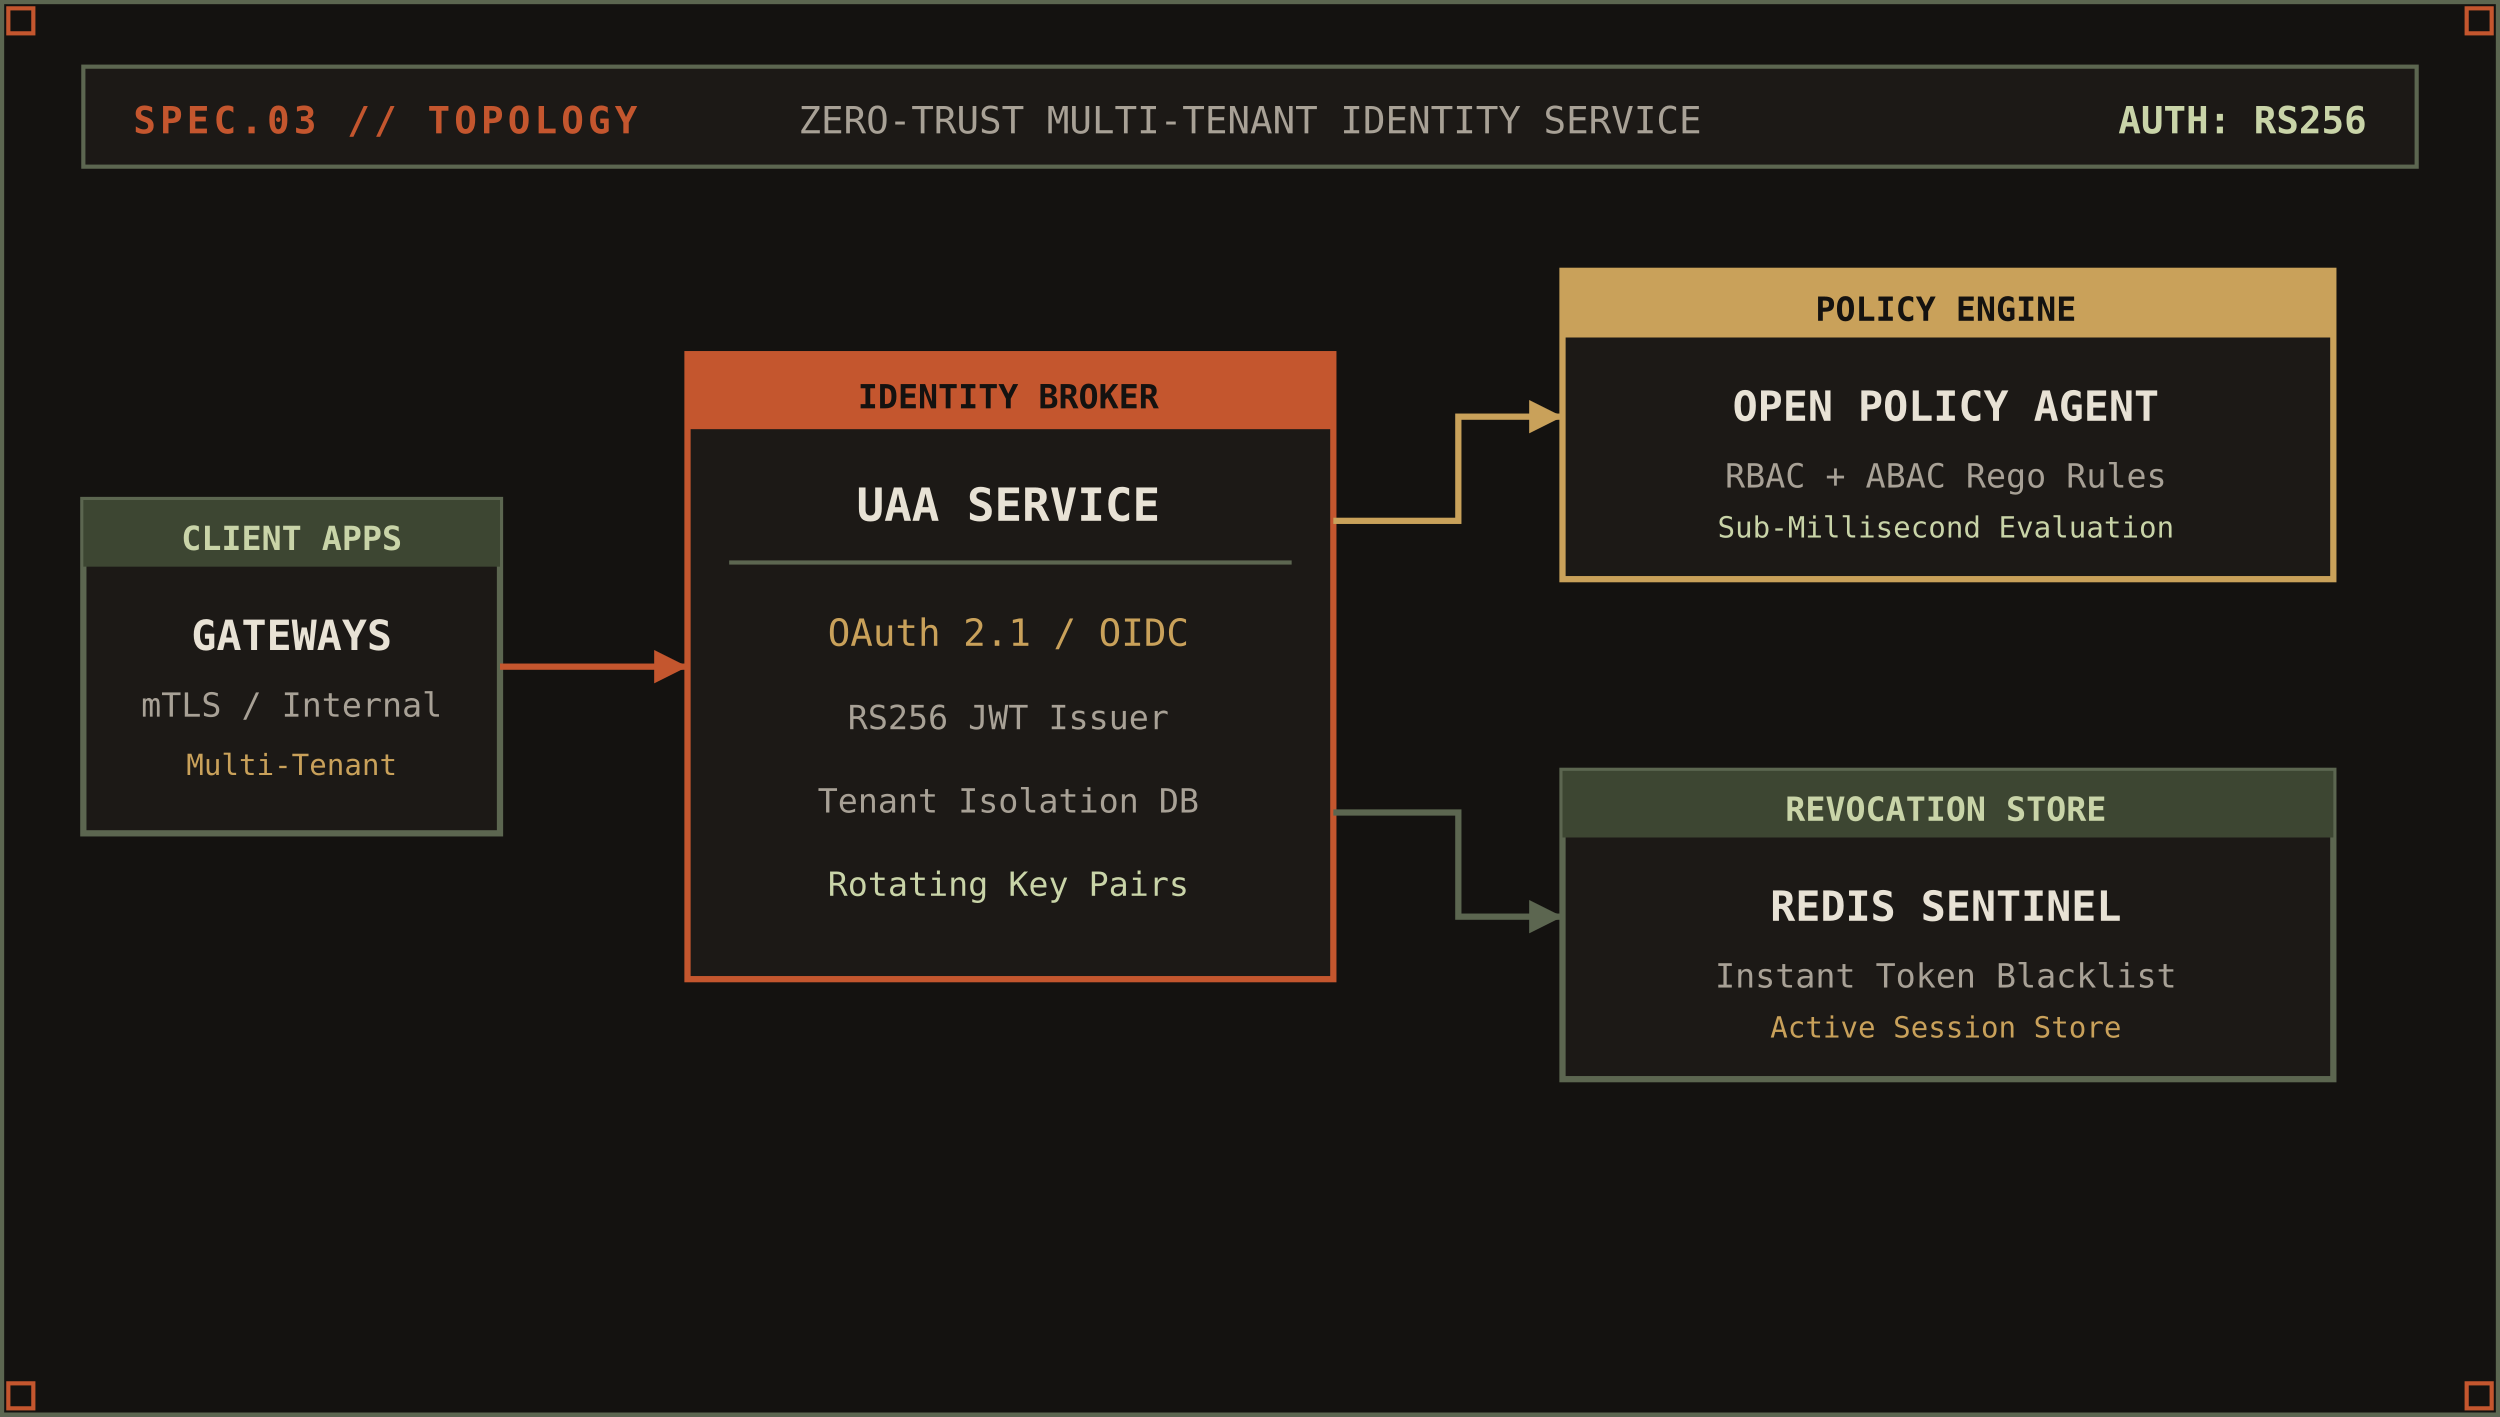
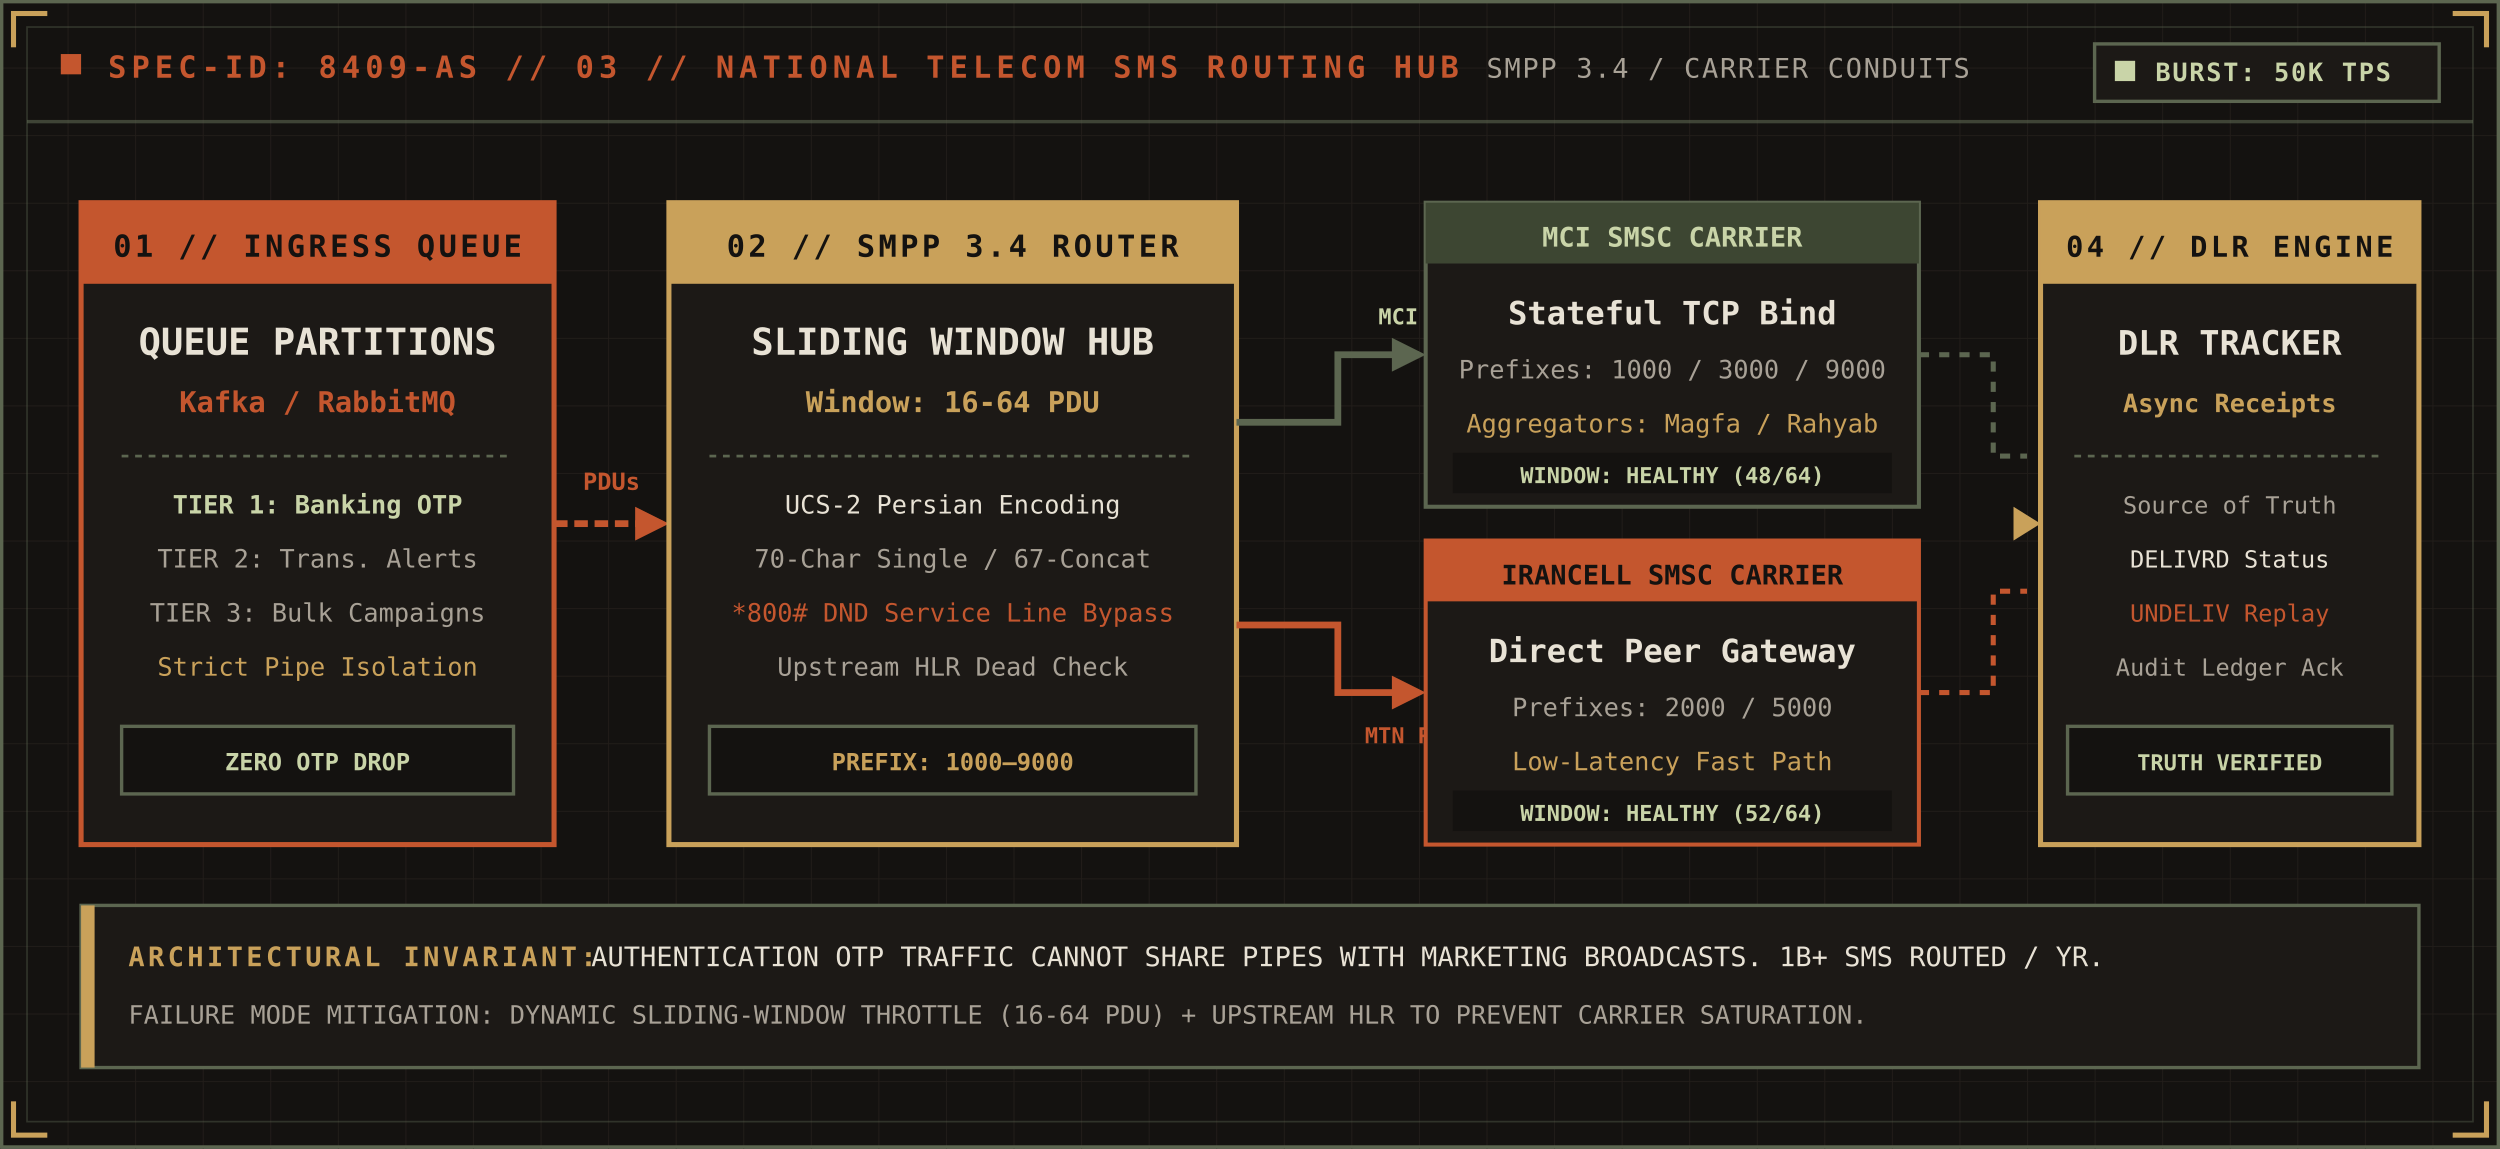
- <svg xmlns="http://www.w3.org/2000/svg" viewBox="0 0 600 340" width="100%" height="100%" fill="none">
-   <rect width="600" height="340" fill="#141210" />
-   <rect x="0.5" y="0.5" width="599" height="339" stroke="#5c6650" stroke-width="1" />
-   <rect x="2" y="2" width="6" height="6" fill="#141210" stroke="#c4562e" stroke-width="1" />
-   <rect x="592" y="2" width="6" height="6" fill="#141210" stroke="#c4562e" stroke-width="1" />
-   <rect x="2" y="332" width="6" height="6" fill="#141210" stroke="#c4562e" stroke-width="1" />
-   <rect x="592" y="332" width="6" height="6" fill="#141210" stroke="#c4562e" stroke-width="1" />
-   <rect x="20" y="16" width="560" height="24" fill="#1c1916" stroke="#5c6650" stroke-width="1" />
-   <text x="32" y="32" fill="#c4562e" font-family="'IBM Plex Mono', monospace" font-size="9" font-weight="700" letter-spacing="1">SPEC.03 // TOPOLOGY</text>
-   <text x="300" y="32" fill="#a8a196" font-family="'IBM Plex Mono', monospace" font-size="9" text-anchor="middle">ZERO-TRUST MULTI-TENANT IDENTITY SERVICE</text>
-   <text x="568" y="32" fill="#c9d4a8" font-family="'IBM Plex Mono', monospace" font-size="9" font-weight="700" text-anchor="end">AUTH: RS256</text>
-   <rect x="20" y="120" width="100" height="80" fill="#1c1916" stroke="#5c6650" stroke-width="1.5" />
-   <rect x="20" y="120" width="100" height="16" fill="#3d4632" />
-   <text x="70" y="132" fill="#c9d4a8" font-family="'IBM Plex Mono', monospace" font-size="8" font-weight="700" text-anchor="middle">CLIENT APPS</text>
-   <text x="70" y="156" fill="#e8e2d5" font-family="'IBM Plex Mono', monospace" font-size="10" font-weight="700" text-anchor="middle">GATEWAYS</text>
-   <text x="70" y="172" fill="#a8a196" font-family="'IBM Plex Mono', monospace" font-size="8" text-anchor="middle">mTLS / Internal</text>
-   <text x="70" y="186" fill="#c9a15a" font-family="'IBM Plex Mono', monospace" font-size="7" text-anchor="middle">Multi-Tenant</text>
-   <line x1="120" y1="160" x2="165" y2="160" stroke="#c4562e" stroke-width="1.5" />
-   <polygon points="165,160 157,156 157,164" fill="#c4562e" />
-   <rect x="165" y="85" width="155" height="150" fill="#1c1916" stroke="#c4562e" stroke-width="1.5" />
-   <rect x="165" y="85" width="155" height="18" fill="#c4562e" />
-   <text x="242" y="98" fill="#141210" font-family="'IBM Plex Mono', monospace" font-size="8" font-weight="700" text-anchor="middle">IDENTITY BROKER</text>
-   <text x="242" y="125" fill="#e8e2d5" font-family="'IBM Plex Mono', monospace" font-size="11" font-weight="700" text-anchor="middle">UAA SERVICE</text>
-   <line x1="175" y1="135" x2="310" y2="135" stroke="#5c6650" />
-   <text x="242" y="155" fill="#c9a15a" font-family="'IBM Plex Mono', monospace" font-size="9" text-anchor="middle">OAuth 2.1 / OIDC</text>
-   <text x="242" y="175" fill="#a8a196" font-family="'IBM Plex Mono', monospace" font-size="8" text-anchor="middle">RS256 JWT Issuer</text>
-   <text x="242" y="195" fill="#a8a196" font-family="'IBM Plex Mono', monospace" font-size="8" text-anchor="middle">Tenant Isolation DB</text>
-   <text x="242" y="215" fill="#c9d4a8" font-family="'IBM Plex Mono', monospace" font-size="8" text-anchor="middle">Rotating Key Pairs</text>
-   <path d="M 320 125 L 350 125 L 350 100 L 375 100" stroke="#c9a15a" stroke-width="1.5" fill="none" />
-   <polygon points="375,100 367,96 367,104" fill="#c9a15a" />
-   <path d="M 320 195 L 350 195 L 350 220 L 375 220" stroke="#5c6650" stroke-width="1.5" fill="none" />
-   <polygon points="375,220 367,216 367,224" fill="#5c6650" />
-   <rect x="375" y="65" width="185" height="74" fill="#1c1916" stroke="#c9a15a" stroke-width="1.5" />
-   <rect x="375" y="65" width="185" height="16" fill="#c9a15a" />
-   <text x="467" y="77" fill="#141210" font-family="'IBM Plex Mono', monospace" font-size="8" font-weight="700" text-anchor="middle">POLICY ENGINE</text>
-   <text x="467" y="101" fill="#e8e2d5" font-family="'IBM Plex Mono', monospace" font-size="10" font-weight="700" text-anchor="middle">OPEN POLICY AGENT</text>
-   <text x="467" y="117" fill="#a8a196" font-family="'IBM Plex Mono', monospace" font-size="8" text-anchor="middle">RBAC + ABAC Rego Rules</text>
-   <text x="467" y="129" fill="#c9d4a8" font-family="'IBM Plex Mono', monospace" font-size="7" text-anchor="middle">Sub-Millisecond Evaluation</text>
-   <rect x="375" y="185" width="185" height="74" fill="#1c1916" stroke="#5c6650" stroke-width="1.5" />
-   <rect x="375" y="185" width="185" height="16" fill="#3d4632" />
-   <text x="467" y="197" fill="#c9d4a8" font-family="'IBM Plex Mono', monospace" font-size="8" font-weight="700" text-anchor="middle">REVOCATION STORE</text>
-   <text x="467" y="221" fill="#e8e2d5" font-family="'IBM Plex Mono', monospace" font-size="10" font-weight="700" text-anchor="middle">REDIS SENTINEL</text>
-   <text x="467" y="237" fill="#a8a196" font-family="'IBM Plex Mono', monospace" font-size="8" text-anchor="middle">Instant Token Blacklist</text>
-   <text x="467" y="249" fill="#c9a15a" font-family="'IBM Plex Mono', monospace" font-size="7" text-anchor="middle">Active Session Store</text>
+ <svg xmlns="http://www.w3.org/2000/svg" viewBox="0 0 740 340" width="100%" height="100%" fill="none">
+   <defs>
+     <pattern id="grid-p3" width="20" height="20" patternUnits="userSpaceOnUse">
+       <path d="M 20 0 L 0 0 0 20" fill="none" stroke="#221e1a" stroke-width="0.5" />
+     </pattern>
+     <style>
+       text {
+         font-family: 'IBM Plex Mono', monospace;
+         user-select: none;
+       }
+     </style>
+   </defs>
+   <rect width="740" height="340" fill="#141210" rx="0" />
+   <rect width="740" height="340" fill="url(#grid-p3)" rx="0" />
+   <rect x="0.5" y="0.5" width="739" height="339" stroke="#5c6650" stroke-width="1" rx="0" />
+   <rect x="8" y="8" width="724" height="324" stroke="#5c6650" stroke-width="0.5" stroke-opacity="0.4" rx="0" />
+   <path d="M 4 14 L 4 4 L 14 4" stroke="#c9a15a" stroke-width="1.5" fill="none" />
+   <path d="M 726 4 L 736 4 L 736 14" stroke="#c9a15a" stroke-width="1.5" fill="none" />
+   <path d="M 4 326 L 4 336 L 14 336" stroke="#c9a15a" stroke-width="1.5" fill="none" />
+   <path d="M 726 336 L 736 336 L 736 326" stroke="#c9a15a" stroke-width="1.5" fill="none" />
+   <line x1="8" y1="36" x2="732" y2="36" stroke="#5c6650" stroke-width="1" stroke-opacity="0.6" />
+   <rect x="18" y="16" width="6" height="6" fill="#c4562e" rx="0" />
+   <text x="32" y="23" fill="#c4562e" font-size="9" font-weight="700" letter-spacing="1.5">SPEC-ID: 8409-AS // 03 // NATIONAL TELECOM SMS ROUTING HUB</text>
+   <text x="440" y="23" fill="#a8a196" font-size="8" letter-spacing="0.5">SMPP 3.4 / CARRIER CONDUITS</text>
+   <rect x="620" y="13" width="102" height="17" fill="#1c1916" stroke="#5c6650" stroke-width="1" rx="0" />
+   <rect x="626" y="18" width="6" height="6" fill="#c9d4a8" rx="0" />
+   <text x="638" y="24" fill="#c9d4a8" font-size="7.5" font-weight="700" letter-spacing="0.5">BURST: 50K TPS</text>
+   <g id="mod-queue">
+     <rect x="24" y="60" width="140" height="190" fill="#1c1916" stroke="#c4562e" stroke-width="1.5" rx="0" />
+     <rect x="24" y="60" width="140" height="24" fill="#c4562e" rx="0" />
+     <text x="94" y="76" fill="#141210" font-size="9" font-weight="700" text-anchor="middle" letter-spacing="1">01 // INGRESS QUEUE</text>
+     <text x="94" y="105" fill="#e8e2d5" font-size="11" font-weight="700" text-anchor="middle">QUEUE PARTITIONS</text>
+     <text x="94" y="122" fill="#c4562e" font-size="8.5" font-weight="700" text-anchor="middle">Kafka / RabbitMQ</text>
+     <line x1="36" y1="135" x2="152" y2="135" stroke="#5c6650" stroke-width="0.8" stroke-dasharray="2 2" />
+     <text x="94" y="152" fill="#c9d4a8" font-size="7.5" font-weight="700" text-anchor="middle">TIER 1: Banking OTP</text>
+     <text x="94" y="168" fill="#a8a196" font-size="7.5" text-anchor="middle">TIER 2: Trans. Alerts</text>
+     <text x="94" y="184" fill="#a8a196" font-size="7.5" text-anchor="middle">TIER 3: Bulk Campaigns</text>
+     <text x="94" y="200" fill="#c9a15a" font-size="7.5" text-anchor="middle">Strict Pipe Isolation</text>
+     <rect x="36" y="215" width="116" height="20" fill="#141210" stroke="#5c6650" stroke-width="1" rx="0" />
+     <text x="94" y="228" fill="#c9d4a8" font-size="7" font-weight="700" text-anchor="middle">ZERO OTP DROP</text>
+   </g>
+   <path d="M 164 155 L 196 155" stroke="#c4562e" stroke-width="2" stroke-dasharray="4 2" />
+   <polygon points="198,155 188,150 188,160" fill="#c4562e" />
+   <text x="181" y="145" fill="#c4562e" font-size="7" font-weight="700" text-anchor="middle">PDUs</text>
+   <g id="mod-smpp">
+     <rect x="198" y="60" width="168" height="190" fill="#1c1916" stroke="#c9a15a" stroke-width="1.5" rx="0" />
+     <rect x="198" y="60" width="168" height="24" fill="#c9a15a" rx="0" />
+     <text x="282" y="76" fill="#141210" font-size="9" font-weight="700" text-anchor="middle" letter-spacing="1">02 // SMPP 3.4 ROUTER</text>
+     <text x="282" y="105" fill="#e8e2d5" font-size="11" font-weight="700" text-anchor="middle">SLIDING WINDOW HUB</text>
+     <text x="282" y="122" fill="#c9a15a" font-size="8.5" font-weight="700" text-anchor="middle">Window: 16-64 PDU</text>
+     <line x1="210" y1="135" x2="354" y2="135" stroke="#5c6650" stroke-width="0.8" stroke-dasharray="2 2" />
+     <text x="282" y="152" fill="#e8e2d5" font-size="7.5" text-anchor="middle">UCS-2 Persian Encoding</text>
+     <text x="282" y="168" fill="#a8a196" font-size="7.5" text-anchor="middle">70-Char Single / 67-Concat</text>
+     <text x="282" y="184" fill="#c4562e" font-size="7.5" text-anchor="middle">*800# DND Service Line Bypass</text>
+     <text x="282" y="200" fill="#a8a196" font-size="7.5" text-anchor="middle">Upstream HLR Dead Check</text>
+     <rect x="210" y="215" width="144" height="20" fill="#141210" stroke="#5c6650" stroke-width="1" rx="0" />
+     <text x="282" y="228" fill="#c9a15a" font-size="7" font-weight="700" text-anchor="middle">PREFIX: 1000–9000</text>
+   </g>
+   <path d="M 366 125 L 396 125 L 396 105 L 420 105" stroke="#5c6650" stroke-width="2" />
+   <polygon points="422,105 412,100 412,110" fill="#5c6650" />
+   <text x="408" y="96" fill="#c9d4a8" font-size="6.5" font-weight="700">MCI PIPE</text>
+   <path d="M 366 185 L 396 185 L 396 205 L 420 205" stroke="#c4562e" stroke-width="2" />
+   <polygon points="422,205 412,200 412,210" fill="#c4562e" />
+   <text x="404" y="220" fill="#c4562e" font-size="6.5" font-weight="700">MTN PIPE</text>
+   <g id="mod-mci">
+     <rect x="422" y="60" width="146" height="90" fill="#1c1916" stroke="#5c6650" stroke-width="1.2" rx="0" />
+     <rect x="422" y="60" width="146" height="18" fill="#3d4632" rx="0" />
+     <text x="495" y="73" fill="#c9d4a8" font-size="8" font-weight="700" text-anchor="middle">MCI SMSC CARRIER</text>
+     <text x="495" y="96" fill="#e8e2d5" font-size="9.5" font-weight="700" text-anchor="middle">Stateful TCP Bind</text>
+     <text x="495" y="112" fill="#a8a196" font-size="7.5" text-anchor="middle">Prefixes: 1000 / 3000 / 9000</text>
+     <text x="495" y="128" fill="#c9a15a" font-size="7.5" text-anchor="middle">Aggregators: Magfa / Rahyab</text>
+     <rect x="430" y="134" width="130" height="12" fill="#141210" rx="0" />
+     <text x="495" y="143" fill="#c9d4a8" font-size="6.5" font-weight="700" text-anchor="middle">WINDOW: HEALTHY (48/64)</text>
+   </g>
+   <g id="mod-mtn">
+     <rect x="422" y="160" width="146" height="90" fill="#1c1916" stroke="#c4562e" stroke-width="1.2" rx="0" />
+     <rect x="422" y="160" width="146" height="18" fill="#c4562e" rx="0" />
+     <text x="495" y="173" fill="#141210" font-size="8" font-weight="700" text-anchor="middle">IRANCELL SMSC CARRIER</text>
+     <text x="495" y="196" fill="#e8e2d5" font-size="9.5" font-weight="700" text-anchor="middle">Direct Peer Gateway</text>
+     <text x="495" y="212" fill="#a8a196" font-size="7.5" text-anchor="middle">Prefixes: 2000 / 5000</text>
+     <text x="495" y="228" fill="#c9a15a" font-size="7.5" text-anchor="middle">Low-Latency Fast Path</text>
+     <rect x="430" y="234" width="130" height="12" fill="#141210" rx="0" />
+     <text x="495" y="243" fill="#c9d4a8" font-size="6.5" font-weight="700" text-anchor="middle">WINDOW: HEALTHY (52/64)</text>
+   </g>
+   <path d="M 568 105 L 590 105 L 590 135 L 600 135" stroke="#5c6650" stroke-width="1.5" stroke-dasharray="3 3" />
+   <path d="M 568 205 L 590 205 L 590 175 L 600 175" stroke="#c4562e" stroke-width="1.5" stroke-dasharray="3 3" />
+   <polygon points="604,155 596,150 596,160" fill="#c9a15a" />
+   <g id="mod-dlr">
+     <rect x="604" y="60" width="112" height="190" fill="#1c1916" stroke="#c9a15a" stroke-width="1.5" rx="0" />
+     <rect x="604" y="60" width="112" height="24" fill="#c9a15a" rx="0" />
+     <text x="660" y="76" fill="#141210" font-size="8.5" font-weight="700" text-anchor="middle" letter-spacing="1">04 // DLR ENGINE</text>
+     <text x="660" y="105" fill="#e8e2d5" font-size="10" font-weight="700" text-anchor="middle">DLR TRACKER</text>
+     <text x="660" y="122" fill="#c9a15a" font-size="7.5" font-weight="700" text-anchor="middle">Async Receipts</text>
+     <line x1="614" y1="135" x2="706" y2="135" stroke="#5c6650" stroke-width="0.8" stroke-dasharray="2 2" />
+     <text x="660" y="152" fill="#a8a196" font-size="7" text-anchor="middle">Source of Truth</text>
+     <text x="660" y="168" fill="#e8e2d5" font-size="7" text-anchor="middle">DELIVRD Status</text>
+     <text x="660" y="184" fill="#c4562e" font-size="7" text-anchor="middle">UNDELIV Replay</text>
+     <text x="660" y="200" fill="#a8a196" font-size="7" text-anchor="middle">Audit Ledger Ack</text>
+     <rect x="612" y="215" width="96" height="20" fill="#141210" stroke="#5c6650" stroke-width="1" rx="0" />
+     <text x="660" y="228" fill="#c9d4a8" font-size="6.5" font-weight="700" text-anchor="middle">TRUTH VERIFIED</text>
+   </g>
+   <rect x="24" y="268" width="692" height="48" fill="#1c1916" stroke="#5c6650" stroke-width="1" rx="0" />
+   <rect x="24" y="268" width="4" height="48" fill="#c9a15a" rx="0" />
+   <text x="38" y="286" fill="#c9a15a" font-size="8" font-weight="700" letter-spacing="1">ARCHITECTURAL INVARIANT:</text>
+   <text x="175" y="286" fill="#e8e2d5" font-size="8">AUTHENTICATION OTP TRAFFIC CANNOT SHARE PIPES WITH MARKETING BROADCASTS. 1B+ SMS ROUTED / YR.</text>
+   <text x="38" y="303" fill="#a8a196" font-size="7.5">FAILURE MODE MITIGATION: DYNAMIC SLIDING-WINDOW THROTTLE (16-64 PDU) + UPSTREAM HLR TO PREVENT CARRIER SATURATION.</text>
</svg>
